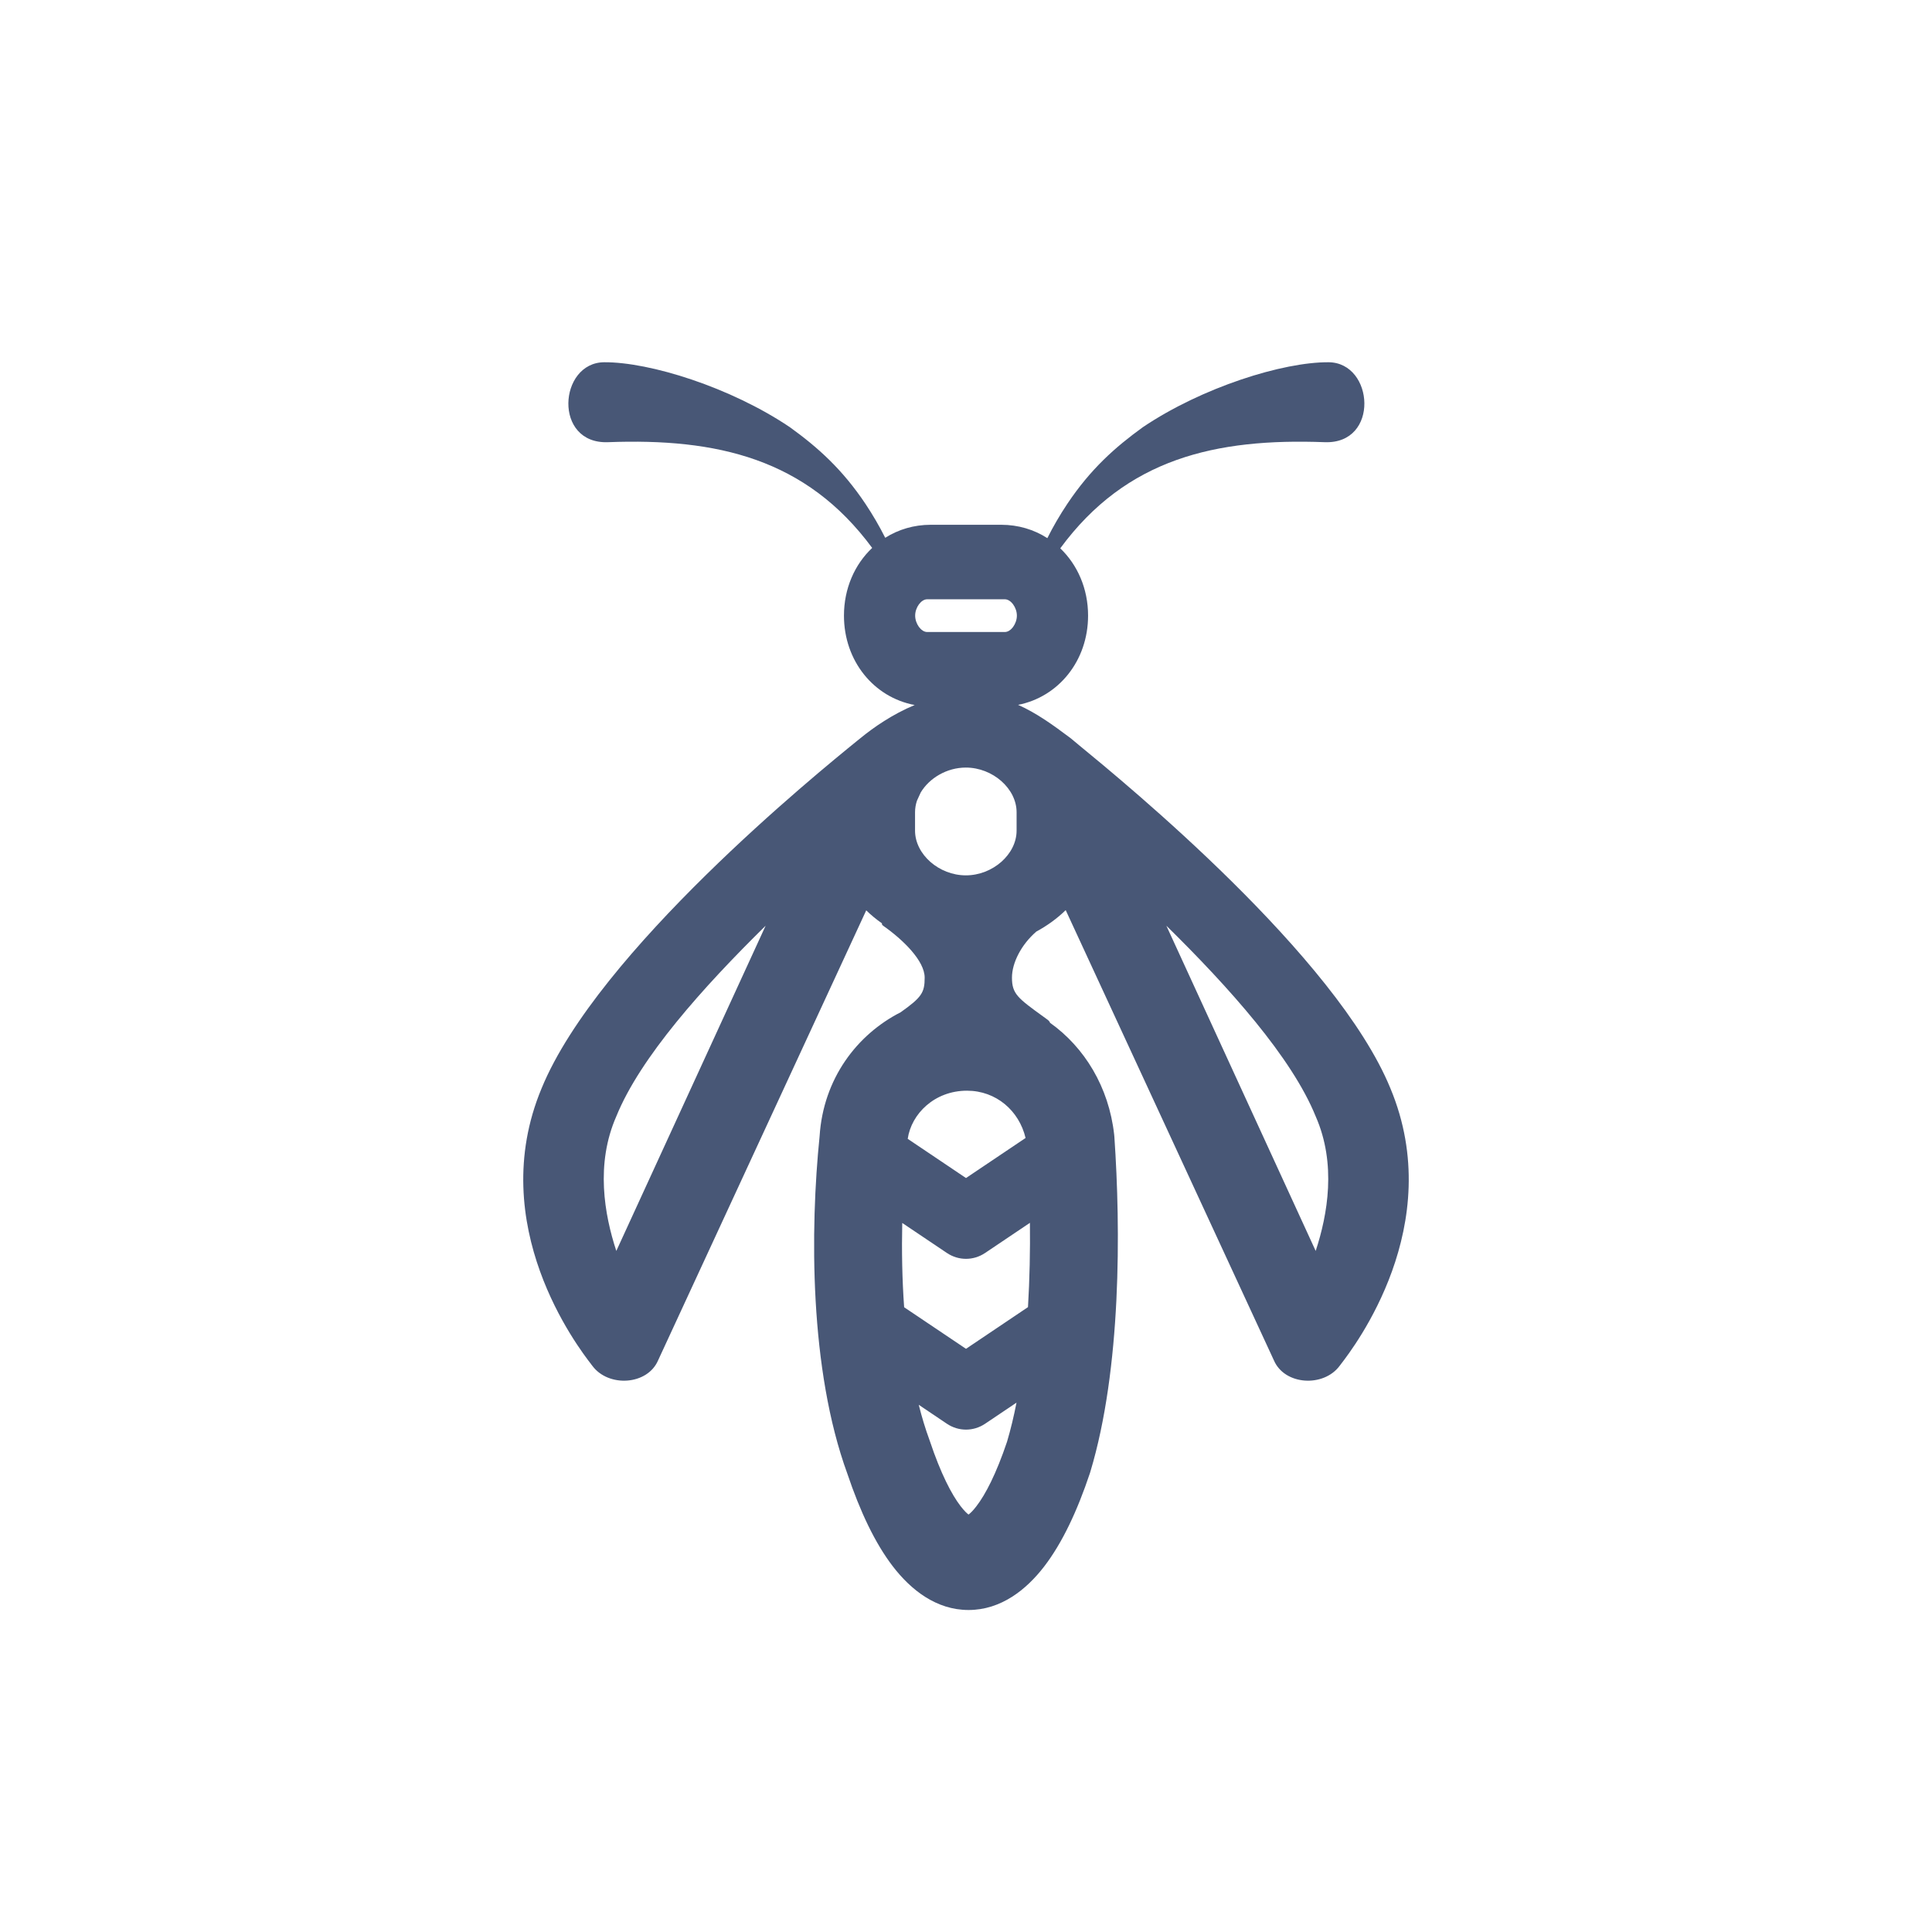
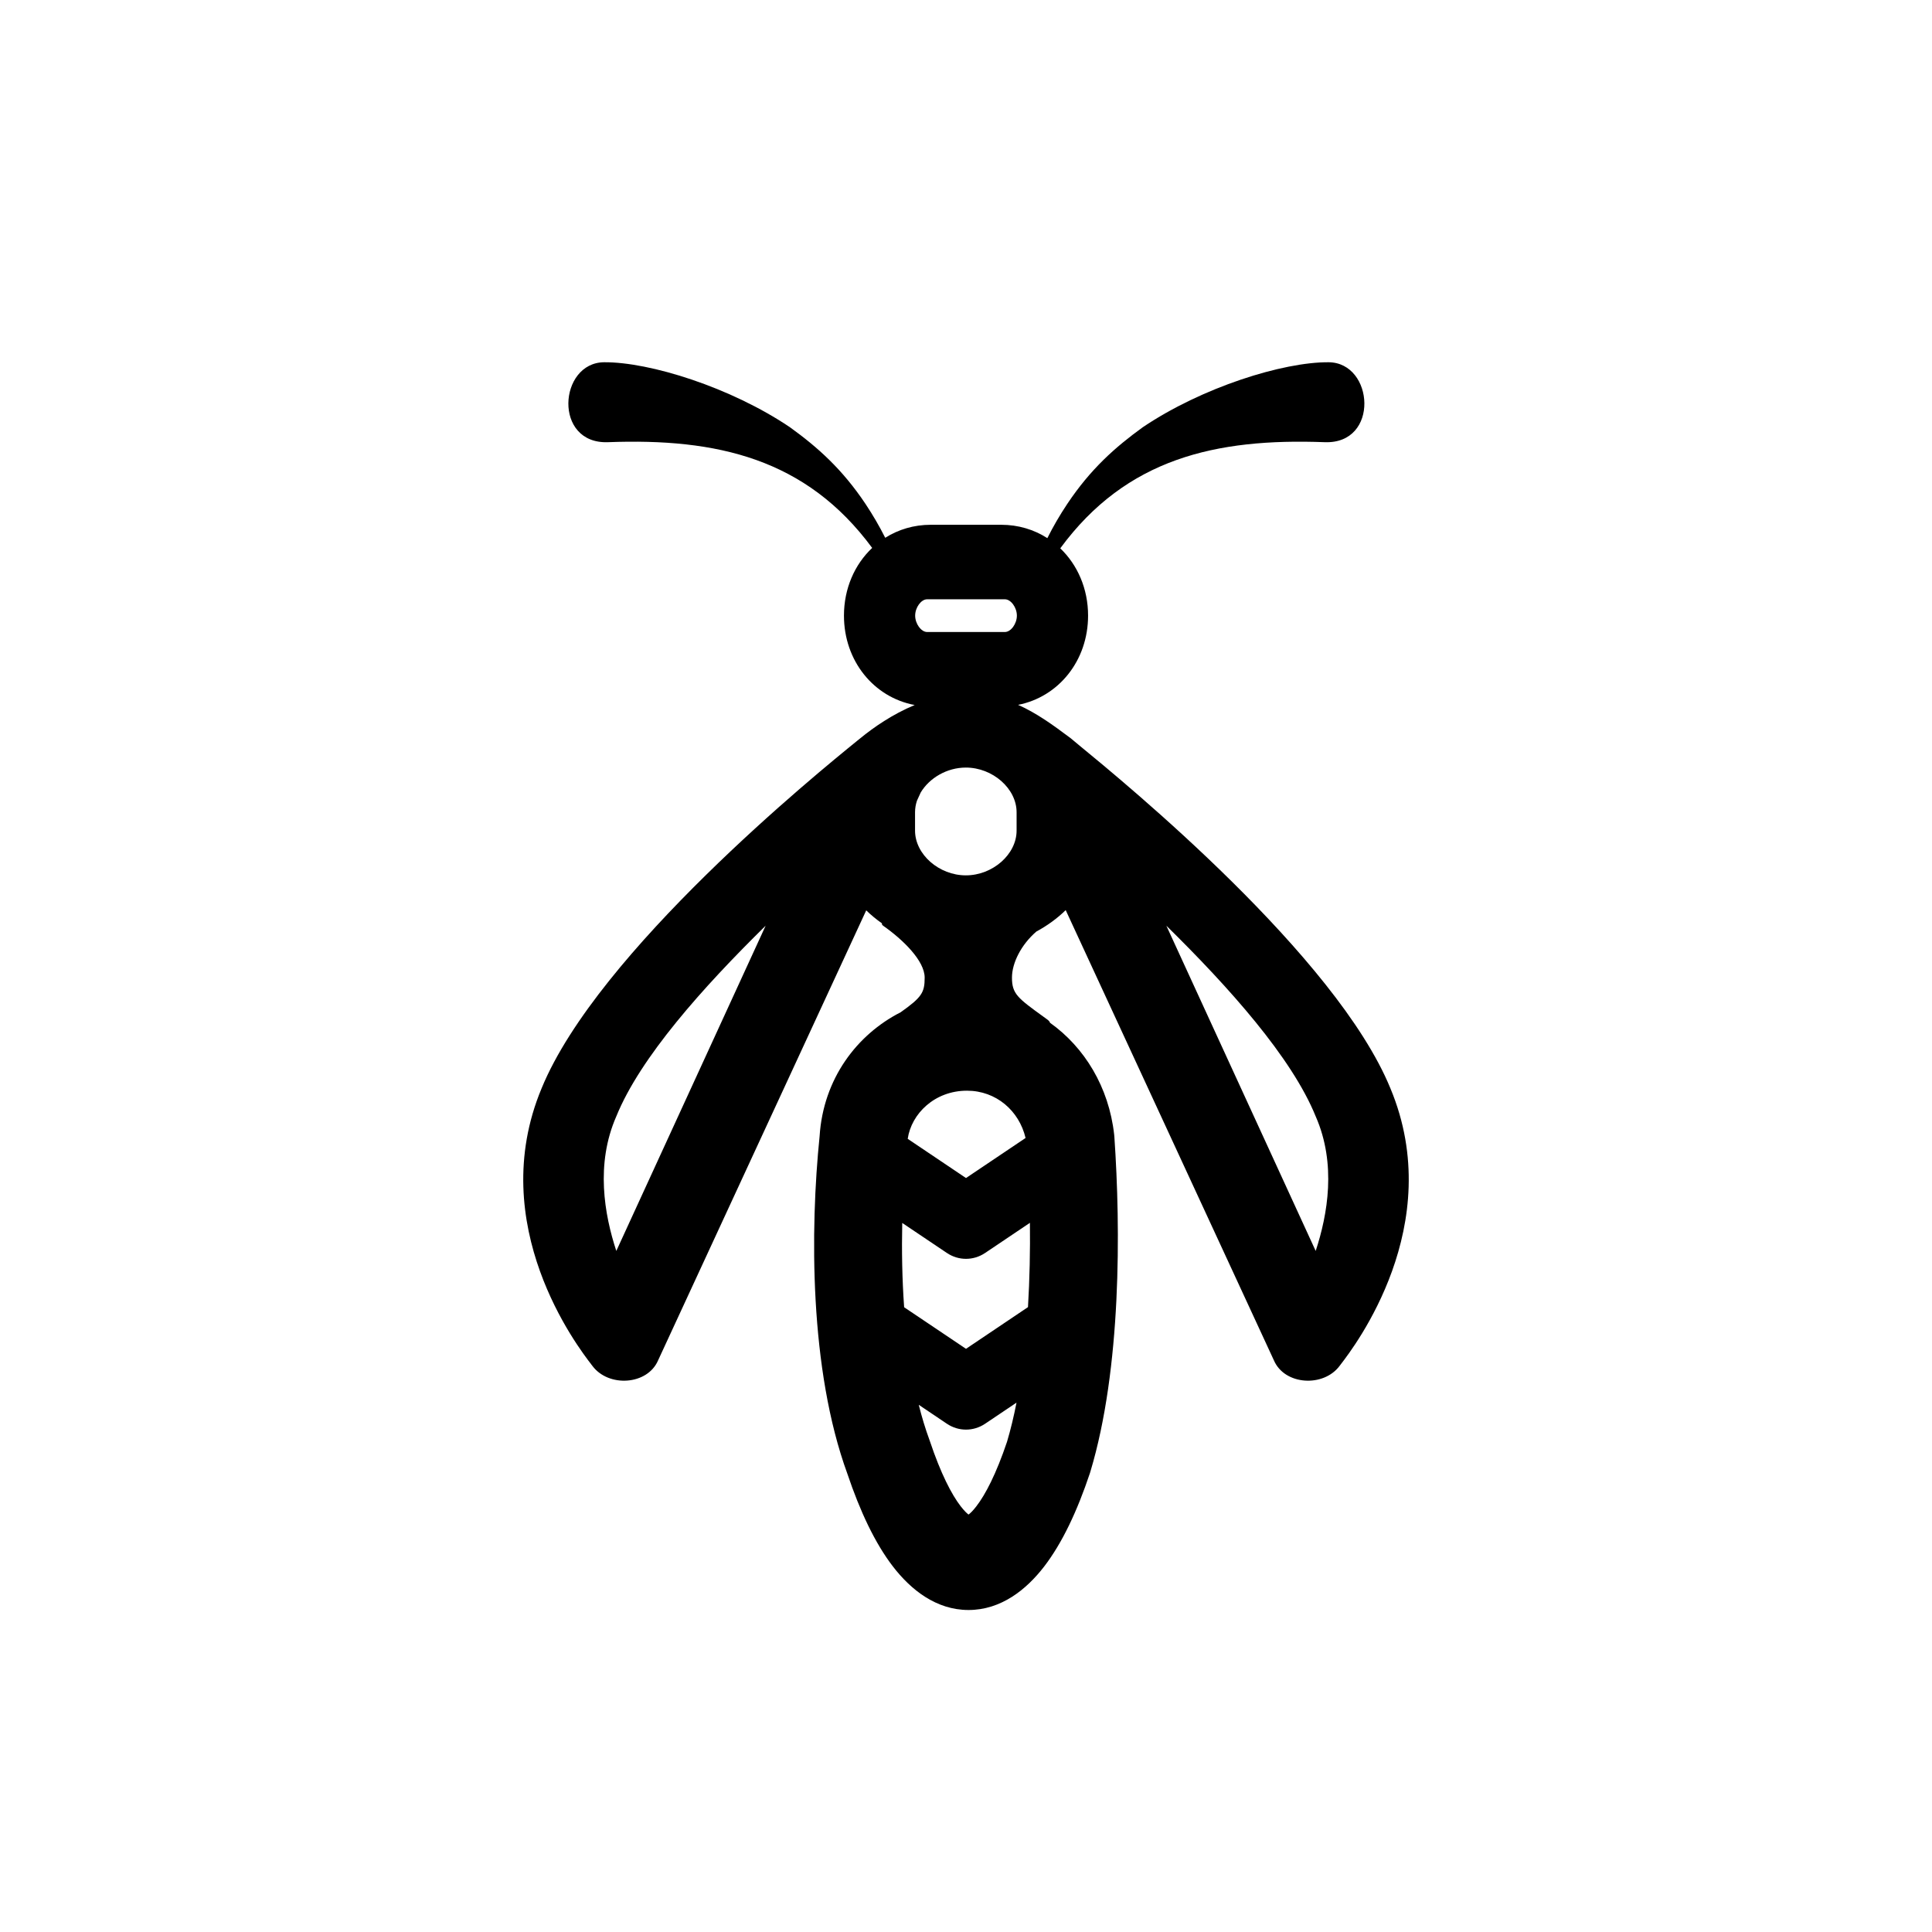
<svg xmlns="http://www.w3.org/2000/svg" width="48" height="48" viewBox="0 0 48 48" fill="none">
-   <path fill-rule="evenodd" clip-rule="evenodd" d="M24.876 13.038C25.3 13.038 25.692 13.158 26.021 13.37C26.166 13.081 26.33 12.798 26.515 12.521C27.094 11.653 27.706 11.111 28.393 10.614C29.866 9.621 31.879 8.992 33.009 9C34.14 9.009 34.28 11.038 32.911 10.986C30.204 10.884 27.984 11.391 26.342 13.623C26.769 14.032 27.033 14.624 27.033 15.295C27.033 16.415 26.299 17.315 25.294 17.512C25.744 17.711 26.153 18.005 26.603 18.343C26.624 18.362 26.699 18.424 26.818 18.522C27.962 19.461 33.2 23.759 34.544 27.039C35.965 30.441 33.641 33.468 33.313 33.894C33.299 33.913 33.288 33.927 33.282 33.935C32.88 34.474 31.913 34.415 31.649 33.796L26.477 22.612C26.265 22.819 26.019 22.998 25.748 23.144C25.372 23.469 25.142 23.922 25.142 24.289C25.142 24.693 25.285 24.797 25.923 25.259L26.022 25.331C26.06 25.359 26.081 25.386 26.087 25.41C26.944 26.02 27.549 27.007 27.681 28.187C27.684 28.205 27.685 28.223 27.686 28.241C27.844 30.528 27.861 34.001 27.09 36.563C27.087 36.575 27.083 36.587 27.079 36.599C26.765 37.539 26.391 38.335 25.943 38.918C25.5 39.494 24.87 40 24.063 40C23.257 40 22.627 39.494 22.184 38.918C21.739 38.339 21.367 37.549 21.053 36.616C20.106 34.023 20.127 30.537 20.363 28.226C20.455 26.801 21.289 25.704 22.377 25.149C22.902 24.777 22.973 24.659 22.973 24.289C22.973 23.87 22.436 23.347 21.945 23.002C21.914 22.98 21.904 22.96 21.914 22.942C21.773 22.843 21.642 22.735 21.521 22.618L16.351 33.796C16.087 34.415 15.12 34.474 14.718 33.935C14.712 33.927 14.701 33.913 14.687 33.895L14.687 33.894C14.359 33.468 12.035 30.441 13.456 27.039C14.849 23.641 20.343 19.179 21.28 18.418C21.319 18.386 21.35 18.361 21.373 18.343C21.702 18.073 22.175 17.744 22.725 17.516C21.71 17.326 20.968 16.422 20.968 15.295C20.968 14.619 21.235 14.022 21.669 13.613C20.028 11.389 17.81 10.884 15.107 10.986C13.738 11.038 13.879 9.009 15.009 9C16.14 8.992 18.152 9.621 19.625 10.614C20.313 11.111 20.924 11.653 21.504 12.521C21.686 12.795 21.849 13.075 21.993 13.361C22.32 13.155 22.706 13.038 23.124 13.038L24.876 13.038ZM22.782 19.892L22.875 19.689C23.09 19.33 23.525 19.07 23.996 19.07C24.664 19.07 25.257 19.593 25.257 20.18V20.637C25.257 21.225 24.664 21.748 23.996 21.748C23.328 21.748 22.734 21.225 22.734 20.637V20.18C22.734 20.081 22.751 19.985 22.782 19.892ZM32.688 27.736C32.095 26.273 30.536 24.531 28.978 22.999L32.688 31.079C32.985 30.174 33.208 28.92 32.688 27.736ZM19.022 22.999C17.464 24.531 15.905 26.273 15.312 27.736C14.792 28.92 15.015 30.174 15.312 31.079L19.022 22.999ZM24.966 14.889C25.115 14.889 25.264 15.092 25.264 15.295C25.264 15.498 25.115 15.702 24.966 15.702L23.034 15.702C22.886 15.702 22.737 15.498 22.737 15.295C22.737 15.092 22.886 14.889 23.034 14.889L24.966 14.889ZM25.54 32.475C25.582 31.775 25.596 31.065 25.588 30.381L24.474 31.13C24.185 31.324 23.815 31.324 23.526 31.13L22.416 30.384C22.401 31.068 22.413 31.778 22.463 32.478L24 33.511L25.54 32.475ZM25.255 34.848C25.188 35.189 25.11 35.516 25.019 35.821C24.75 36.62 24.483 37.131 24.26 37.42C24.17 37.538 24.104 37.599 24.063 37.629C24.023 37.599 23.957 37.538 23.866 37.42C23.642 37.129 23.373 36.612 23.102 35.803C23.098 35.792 23.094 35.78 23.09 35.769C22.99 35.496 22.902 35.206 22.826 34.902L23.526 35.373C23.815 35.567 24.185 35.567 24.474 35.373L25.255 34.848ZM24 29.268L25.48 28.273C25.32 27.596 24.749 27.098 24.024 27.098C23.218 27.098 22.642 27.673 22.552 28.294L24 29.268Z" fill="#485776" />
+   <path fill-rule="evenodd" clip-rule="evenodd" d="M24.876 13.038C25.3 13.038 25.692 13.158 26.021 13.37C26.166 13.081 26.33 12.798 26.515 12.521C27.094 11.653 27.706 11.111 28.393 10.614C29.866 9.621 31.879 8.992 33.009 9C34.14 9.009 34.28 11.038 32.911 10.986C30.204 10.884 27.984 11.391 26.342 13.623C26.769 14.032 27.033 14.624 27.033 15.295C27.033 16.415 26.299 17.315 25.294 17.512C25.744 17.711 26.153 18.005 26.603 18.343C26.624 18.362 26.699 18.424 26.818 18.522C27.962 19.461 33.2 23.759 34.544 27.039C35.965 30.441 33.641 33.468 33.313 33.894C33.299 33.913 33.288 33.927 33.282 33.935C32.88 34.474 31.913 34.415 31.649 33.796L26.477 22.612C26.265 22.819 26.019 22.998 25.748 23.144C25.372 23.469 25.142 23.922 25.142 24.289C25.142 24.693 25.285 24.797 25.923 25.259L26.022 25.331C26.06 25.359 26.081 25.386 26.087 25.41C26.944 26.02 27.549 27.007 27.681 28.187C27.684 28.205 27.685 28.223 27.686 28.241C27.844 30.528 27.861 34.001 27.09 36.563C27.087 36.575 27.083 36.587 27.079 36.599C26.765 37.539 26.391 38.335 25.943 38.918C25.5 39.494 24.87 40 24.063 40C23.257 40 22.627 39.494 22.184 38.918C21.739 38.339 21.367 37.549 21.053 36.616C20.106 34.023 20.127 30.537 20.363 28.226C20.455 26.801 21.289 25.704 22.377 25.149C22.902 24.777 22.973 24.659 22.973 24.289C22.973 23.87 22.436 23.347 21.945 23.002C21.914 22.98 21.904 22.96 21.914 22.942C21.773 22.843 21.642 22.735 21.521 22.618L16.351 33.796C16.087 34.415 15.12 34.474 14.718 33.935C14.712 33.927 14.701 33.913 14.687 33.895L14.687 33.894C14.359 33.468 12.035 30.441 13.456 27.039C14.849 23.641 20.343 19.179 21.28 18.418C21.319 18.386 21.35 18.361 21.373 18.343C21.702 18.073 22.175 17.744 22.725 17.516C21.71 17.326 20.968 16.422 20.968 15.295C20.968 14.619 21.235 14.022 21.669 13.613C20.028 11.389 17.81 10.884 15.107 10.986C13.738 11.038 13.879 9.009 15.009 9C16.14 8.992 18.152 9.621 19.625 10.614C20.313 11.111 20.924 11.653 21.504 12.521C21.686 12.795 21.849 13.075 21.993 13.361C22.32 13.155 22.706 13.038 23.124 13.038L24.876 13.038ZM22.782 19.892L22.875 19.689C23.09 19.33 23.525 19.07 23.996 19.07C24.664 19.07 25.257 19.593 25.257 20.18V20.637C25.257 21.225 24.664 21.748 23.996 21.748C23.328 21.748 22.734 21.225 22.734 20.637V20.18C22.734 20.081 22.751 19.985 22.782 19.892ZM32.688 27.736C32.095 26.273 30.536 24.531 28.978 22.999L32.688 31.079C32.985 30.174 33.208 28.92 32.688 27.736ZM19.022 22.999C17.464 24.531 15.905 26.273 15.312 27.736C14.792 28.92 15.015 30.174 15.312 31.079L19.022 22.999ZM24.966 14.889C25.115 14.889 25.264 15.092 25.264 15.295C25.264 15.498 25.115 15.702 24.966 15.702L23.034 15.702C22.886 15.702 22.737 15.498 22.737 15.295C22.737 15.092 22.886 14.889 23.034 14.889L24.966 14.889ZM25.54 32.475C25.582 31.775 25.596 31.065 25.588 30.381L24.474 31.13C24.185 31.324 23.815 31.324 23.526 31.13L22.416 30.384C22.401 31.068 22.413 31.778 22.463 32.478L24 33.511L25.54 32.475ZM25.255 34.848C25.188 35.189 25.11 35.516 25.019 35.821C24.75 36.62 24.483 37.131 24.26 37.42C24.17 37.538 24.104 37.599 24.063 37.629C24.023 37.599 23.957 37.538 23.866 37.42C23.642 37.129 23.373 36.612 23.102 35.803C23.098 35.792 23.094 35.78 23.09 35.769C22.99 35.496 22.902 35.206 22.826 34.902L23.526 35.373C23.815 35.567 24.185 35.567 24.474 35.373L25.255 34.848ZM24 29.268L25.48 28.273C25.32 27.596 24.749 27.098 24.024 27.098C23.218 27.098 22.642 27.673 22.552 28.294L24 29.268Z" fill="black" />
</svg>
